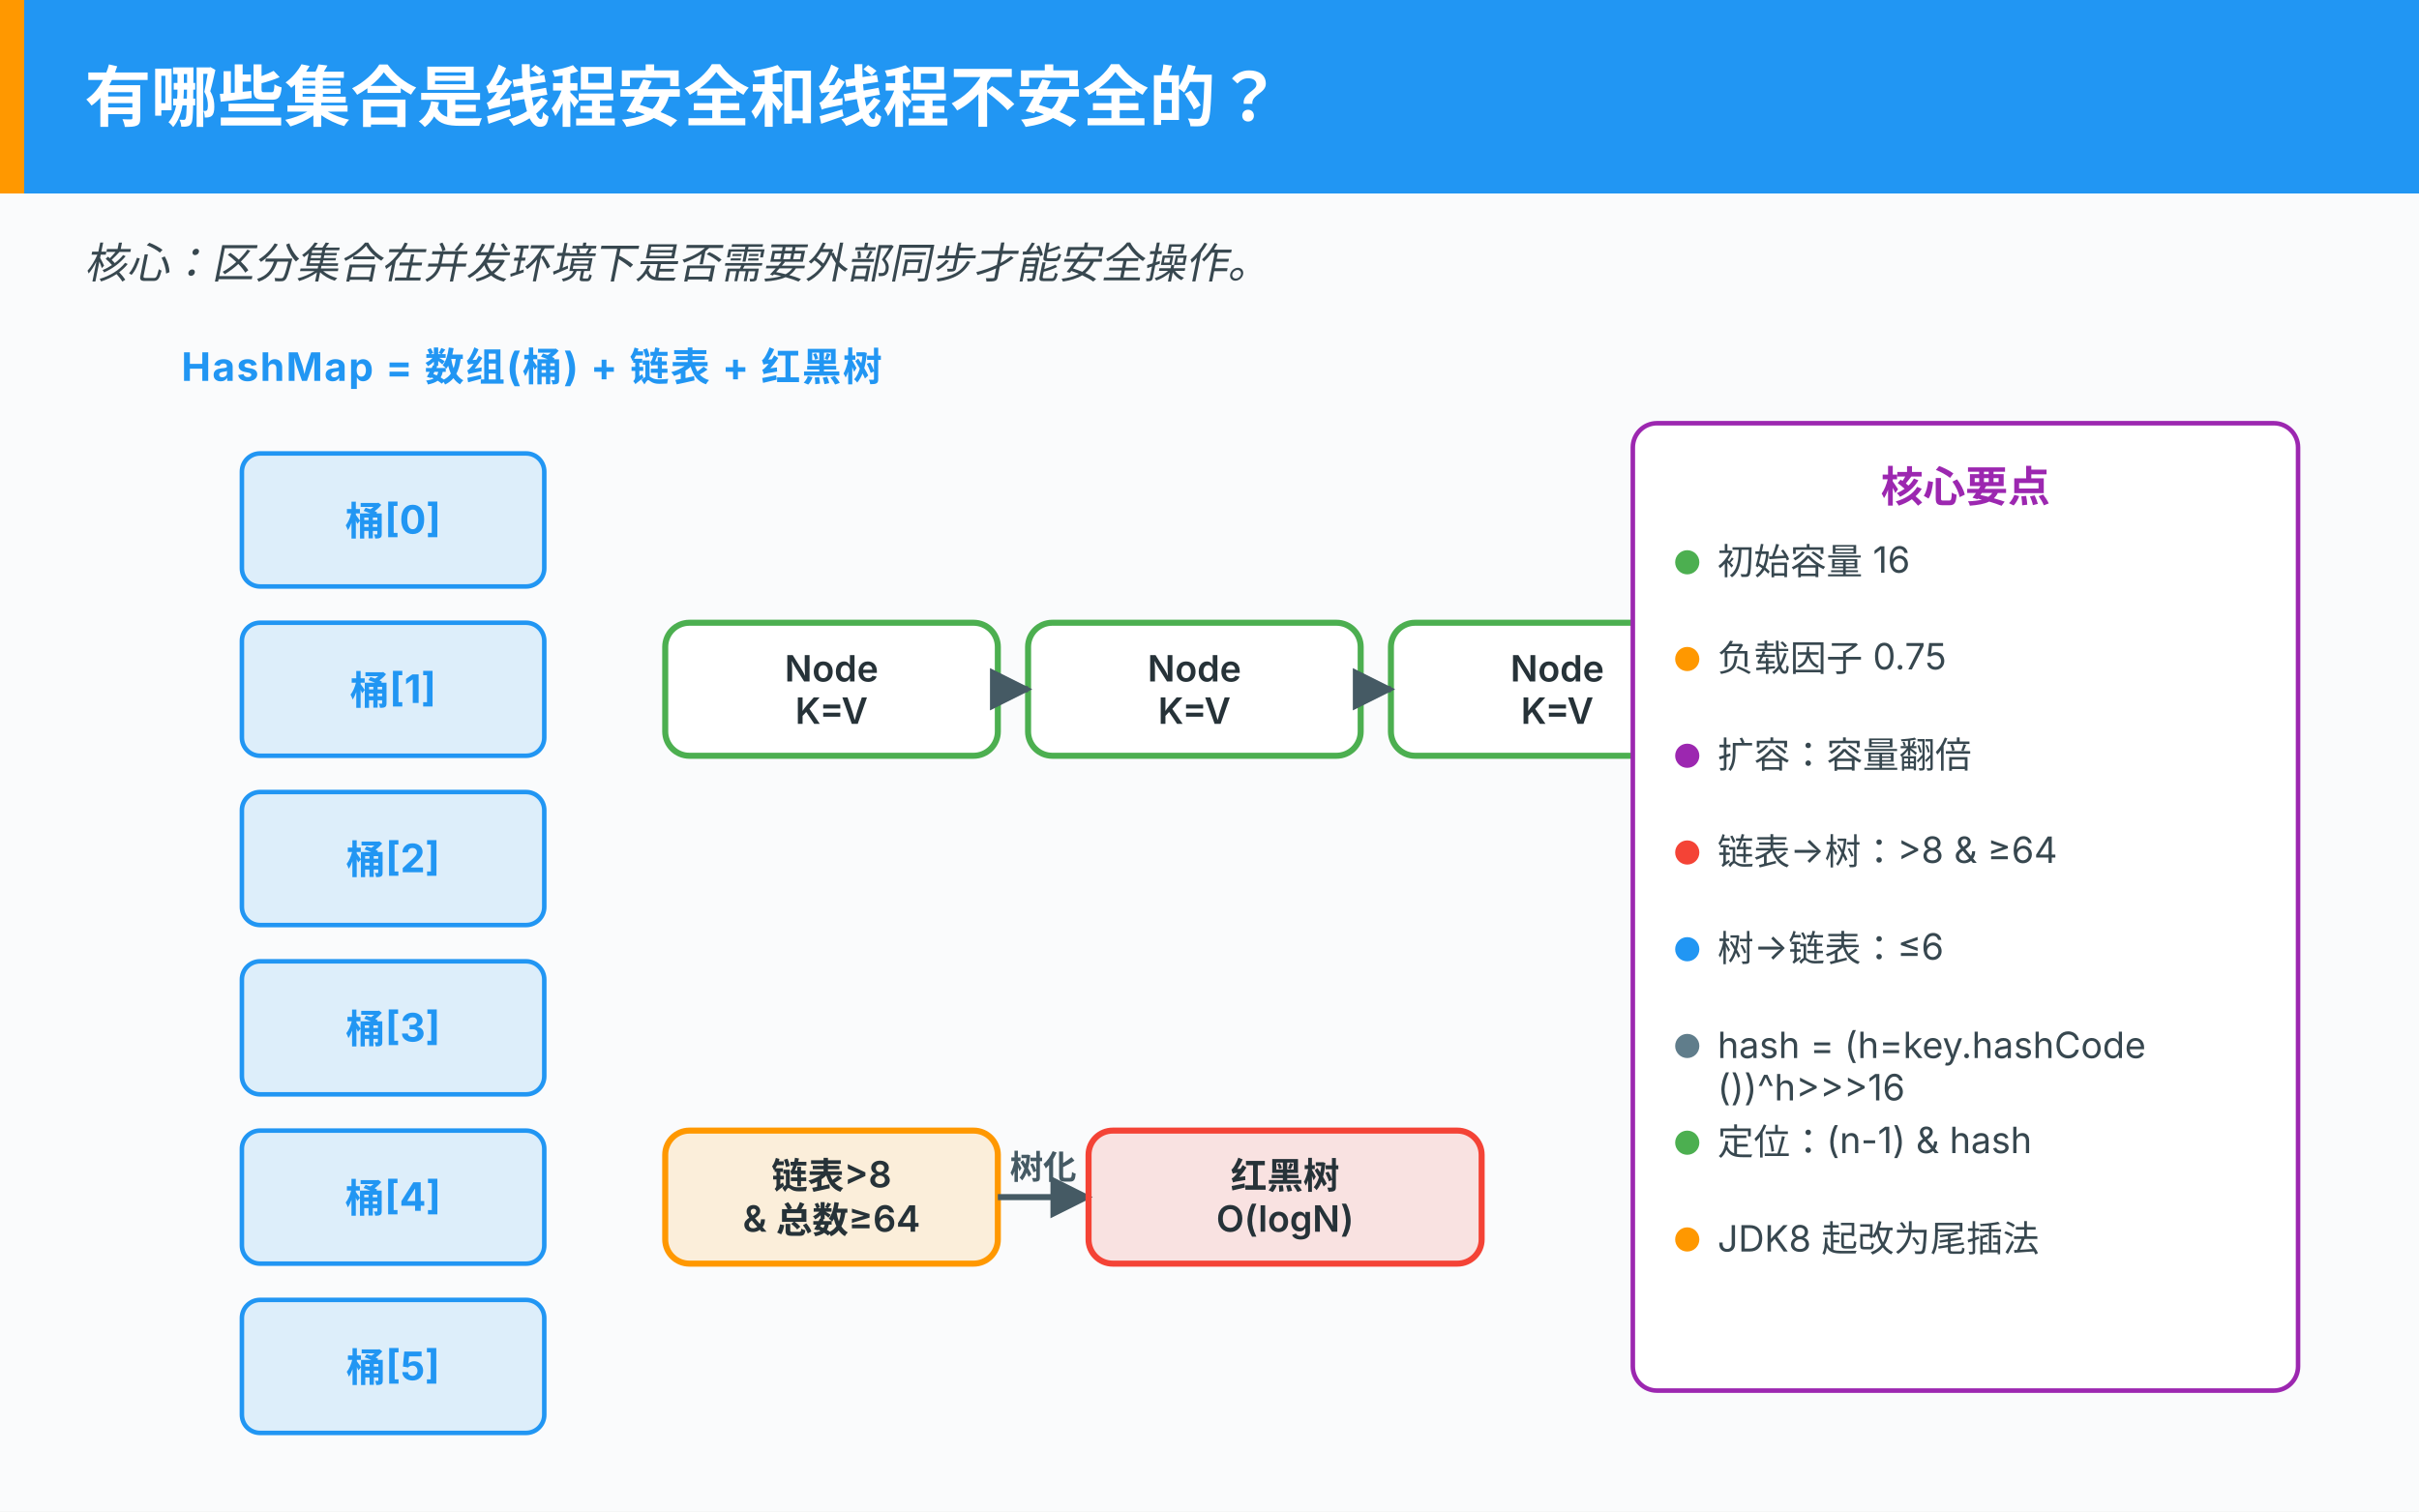
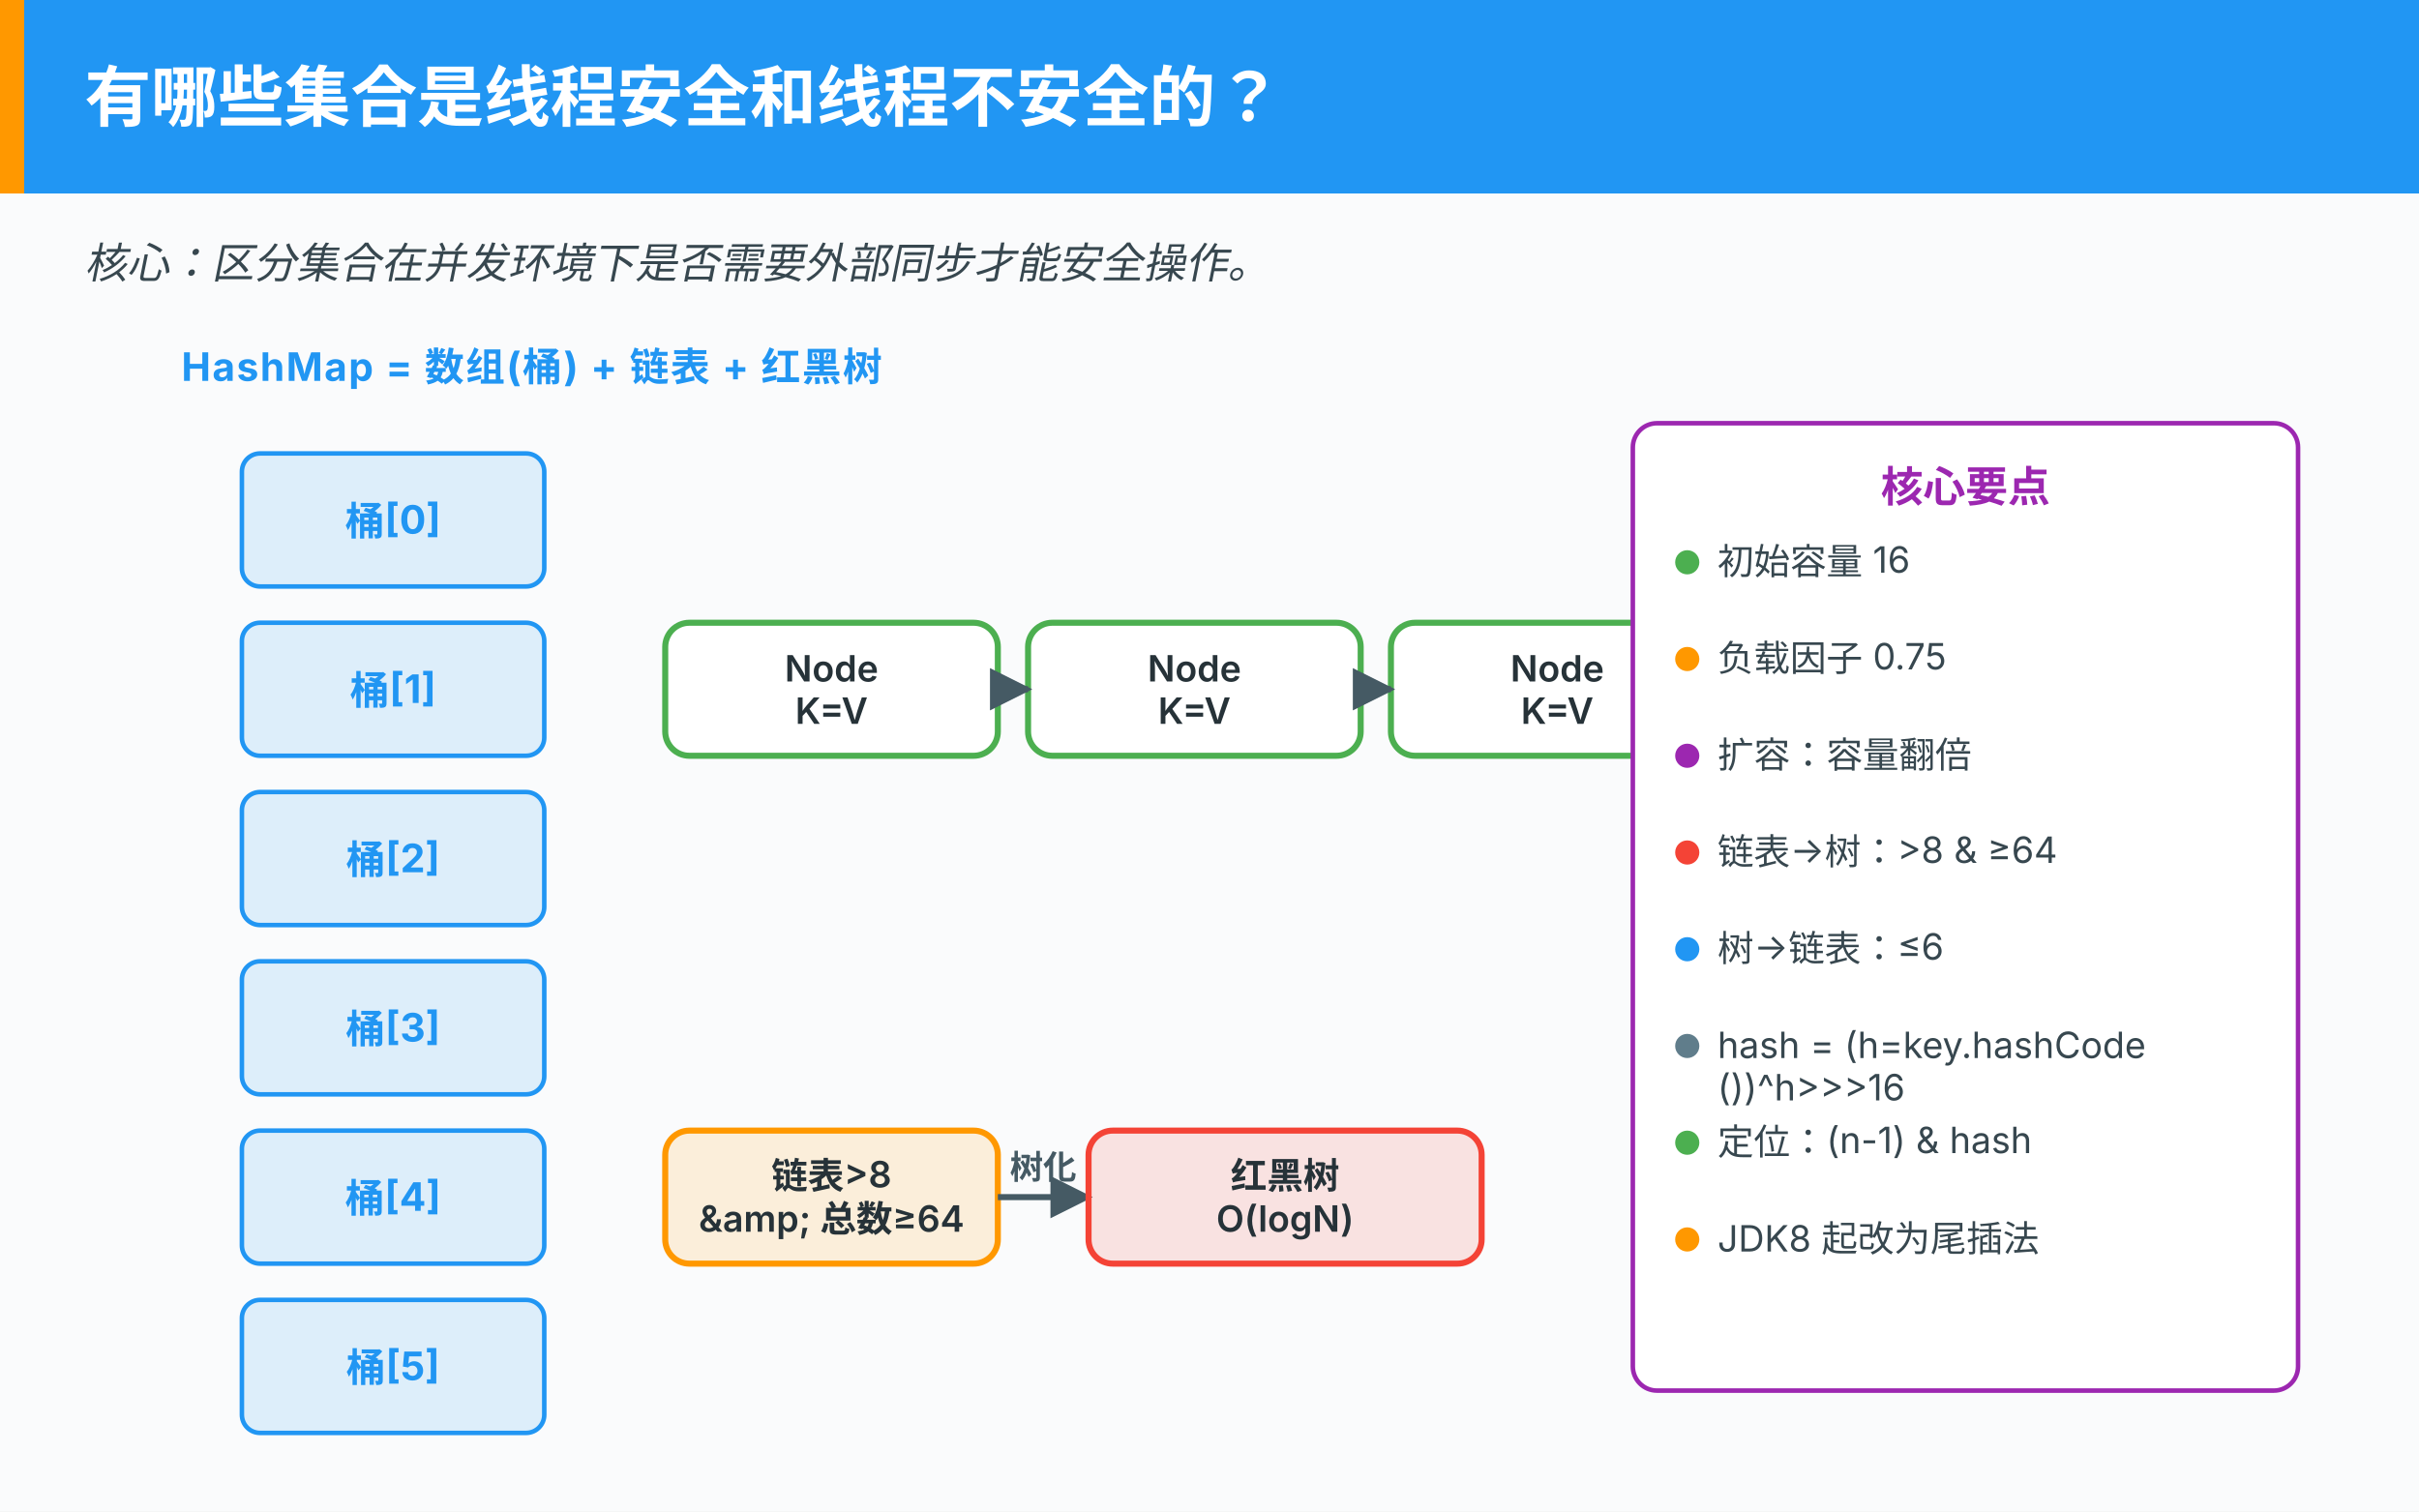
<svg xmlns="http://www.w3.org/2000/svg" viewBox="0 0 800 500" font-family="-apple-system, BlinkMacSystemFont, 'PingFang SC', 'Microsoft YaHei', sans-serif">
  <rect width="800" height="500" fill="#FAFBFC" />
  <rect x="0" y="0" width="800" height="64" fill="#2196F3" />
  <rect x="0" y="0" width="8" height="64" fill="#FF9800" />
  <text x="28" y="40" font-size="22" font-weight="700" fill="#FFFFFF" text-rendering="geometricPrecision">有哪些集合是线程安全和线程不安全的？</text>
  <text x="28" y="552" font-size="0" />
  <text x="28" y="92" font-size="14" fill="#37474F" font-style="italic">核心：区分集合在并发环境下是否需要外部同步才能安全操作。</text>
  <defs>
    <marker id="arrow" viewBox="0 0 10 10" refX="9" refY="5" markerWidth="7" markerHeight="7" orient="auto-start-reverse">
      <path d="M0,0 L10,5 L0,10 z" fill="#455A64" />
    </marker>
    <marker id="arrowG" viewBox="0 0 10 10" refX="9" refY="5" markerWidth="7" markerHeight="7" orient="auto-start-reverse">
      <path d="M0,0 L10,5 L0,10 z" fill="#4CAF50" />
    </marker>
  </defs>
  <text x="60" y="126" font-size="13" fill="#2196F3" font-weight="700" letter-spacing="0.5">HashMap = 数组(桶) + 链表 + 红黑树</text>
  <rect x="80" y="150" width="100" height="44" rx="6" fill="#2196F322" stroke="#2196F3" stroke-width="1.5" />
  <text x="130" y="177" font-size="13" fill="#2196F3" text-anchor="middle" font-weight="700">桶[0]</text>
  <rect x="80" y="206" width="100" height="44" rx="6" fill="#2196F322" stroke="#2196F3" stroke-width="1.5" />
  <text x="130" y="233" font-size="13" fill="#2196F3" text-anchor="middle" font-weight="700">桶[1]</text>
  <rect x="80" y="262" width="100" height="44" rx="6" fill="#2196F322" stroke="#2196F3" stroke-width="1.5" />
  <text x="130" y="289" font-size="13" fill="#2196F3" text-anchor="middle" font-weight="700">桶[2]</text>
  <rect x="80" y="318" width="100" height="44" rx="6" fill="#2196F322" stroke="#2196F3" stroke-width="1.5" />
  <text x="130" y="345" font-size="13" fill="#2196F3" text-anchor="middle" font-weight="700">桶[3]</text>
  <rect x="80" y="374" width="100" height="44" rx="6" fill="#2196F322" stroke="#2196F3" stroke-width="1.5" />
  <text x="130" y="401" font-size="13" fill="#2196F3" text-anchor="middle" font-weight="700">桶[4]</text>
  <rect x="80" y="430" width="100" height="44" rx="6" fill="#2196F322" stroke="#2196F3" stroke-width="1.5" />
  <text x="130" y="457" font-size="13" fill="#2196F3" text-anchor="middle" font-weight="700">桶[5]</text>
  <rect x="220" y="206" width="110" height="44" rx="8" fill="#FFFFFF" stroke="#4CAF50" stroke-width="2" />
  <text x="275" y="221" font-size="12" fill="#263238" text-anchor="middle" dominant-baseline="middle" font-weight="600">Node</text>
  <text x="275" y="235" font-size="12" fill="#263238" text-anchor="middle" dominant-baseline="middle" font-weight="600">K=V</text>
  <rect x="340" y="206" width="110" height="44" rx="8" fill="#FFFFFF" stroke="#4CAF50" stroke-width="2" />
  <text x="395" y="221" font-size="12" fill="#263238" text-anchor="middle" dominant-baseline="middle" font-weight="600">Node</text>
  <text x="395" y="235" font-size="12" fill="#263238" text-anchor="middle" dominant-baseline="middle" font-weight="600">K=V</text>
  <line x1="330" y1="228" x2="340" y2="228" stroke="#455A64" stroke-width="2" marker-end="url(#arrow)" />
  <rect x="460" y="206" width="110" height="44" rx="8" fill="#FFFFFF" stroke="#4CAF50" stroke-width="2" />
  <text x="515" y="221" font-size="12" fill="#263238" text-anchor="middle" dominant-baseline="middle" font-weight="600">Node</text>
  <text x="515" y="235" font-size="12" fill="#263238" text-anchor="middle" dominant-baseline="middle" font-weight="600">K=V</text>
  <line x1="450" y1="228" x2="460" y2="228" stroke="#455A64" stroke-width="2" marker-end="url(#arrow)" />
  <rect x="220" y="374" width="110" height="44" rx="8" fill="#FF980022" stroke="#FF9800" stroke-width="2" />
  <text x="275" y="389" font-size="12" fill="#263238" text-anchor="middle" dominant-baseline="middle" font-weight="600">链表&gt;8</text>
-   <text x="275" y="403" font-size="12" fill="#263238" text-anchor="middle" dominant-baseline="middle" font-weight="600">&amp; 总数≥64</text>
+   <text x="275" y="403" font-size="12" fill="#263238" text-anchor="middle" dominant-baseline="middle" font-weight="600">&amp;amp; 总数≥64</text>
  <line x1="330" y1="396" x2="360" y2="396" stroke="#455A64" stroke-width="2" marker-end="url(#arrow)" />
  <text x="345" y="390" font-size="11" fill="#455A64" text-anchor="middle" font-weight="600">树化</text>
  <rect x="360" y="374" width="130" height="44" rx="8" fill="#f4433622" stroke="#f44336" stroke-width="2" />
  <text x="425" y="389" font-size="12" fill="#263238" text-anchor="middle" dominant-baseline="middle" font-weight="600">红黑树</text>
  <text x="425" y="403" font-size="12" fill="#263238" text-anchor="middle" dominant-baseline="middle" font-weight="600">O(logN)</text>
  <rect x="540" y="140" width="220" height="320" rx="8" fill="#FFFFFF" stroke="#9C27B0" stroke-width="1.5" />
  <text x="650" y="166" font-size="14" fill="#9C27B0" text-anchor="middle" font-weight="700">核心要点</text>
  <circle cx="558" cy="186" r="4" fill="#4CAF50" />
  <text x="568" y="190" font-size="12" fill="#37474F">初始容量 16</text>
  <circle cx="558" cy="218" r="4" fill="#FF9800" />
  <text x="568" y="222" font-size="12" fill="#37474F">负载因子 0.75</text>
  <circle cx="558" cy="250" r="4" fill="#9C27B0" />
  <text x="568" y="254" font-size="12" fill="#37474F">扩容：容量翻倍</text>
  <circle cx="558" cy="282" r="4" fill="#f44336" />
  <text x="568" y="286" font-size="12" fill="#37474F">链表→树：&gt;8 &amp; ≥64</text>
  <circle cx="558" cy="314" r="4" fill="#2196F3" />
  <text x="568" y="318" font-size="12" fill="#37474F">树→链表：≤6</text>
  <circle cx="558" cy="346" r="4" fill="#607D8B" />
  <text x="568" y="350" font-size="12" fill="#37474F">hash = (h=key.hashCode</text>
  <text x="568" y="364" font-size="12" fill="#37474F">())^h&gt;&gt;&gt;16</text>
  <circle cx="558" cy="378" r="4" fill="#4CAF50" />
  <text x="568" y="382" font-size="12" fill="#37474F">定位：(n-1) &amp; hash</text>
  <circle cx="558" cy="410" r="4" fill="#FF9800" />
  <text x="568" y="414" font-size="12" fill="#37474F">JDK8 起改为尾插法</text>
</svg>
